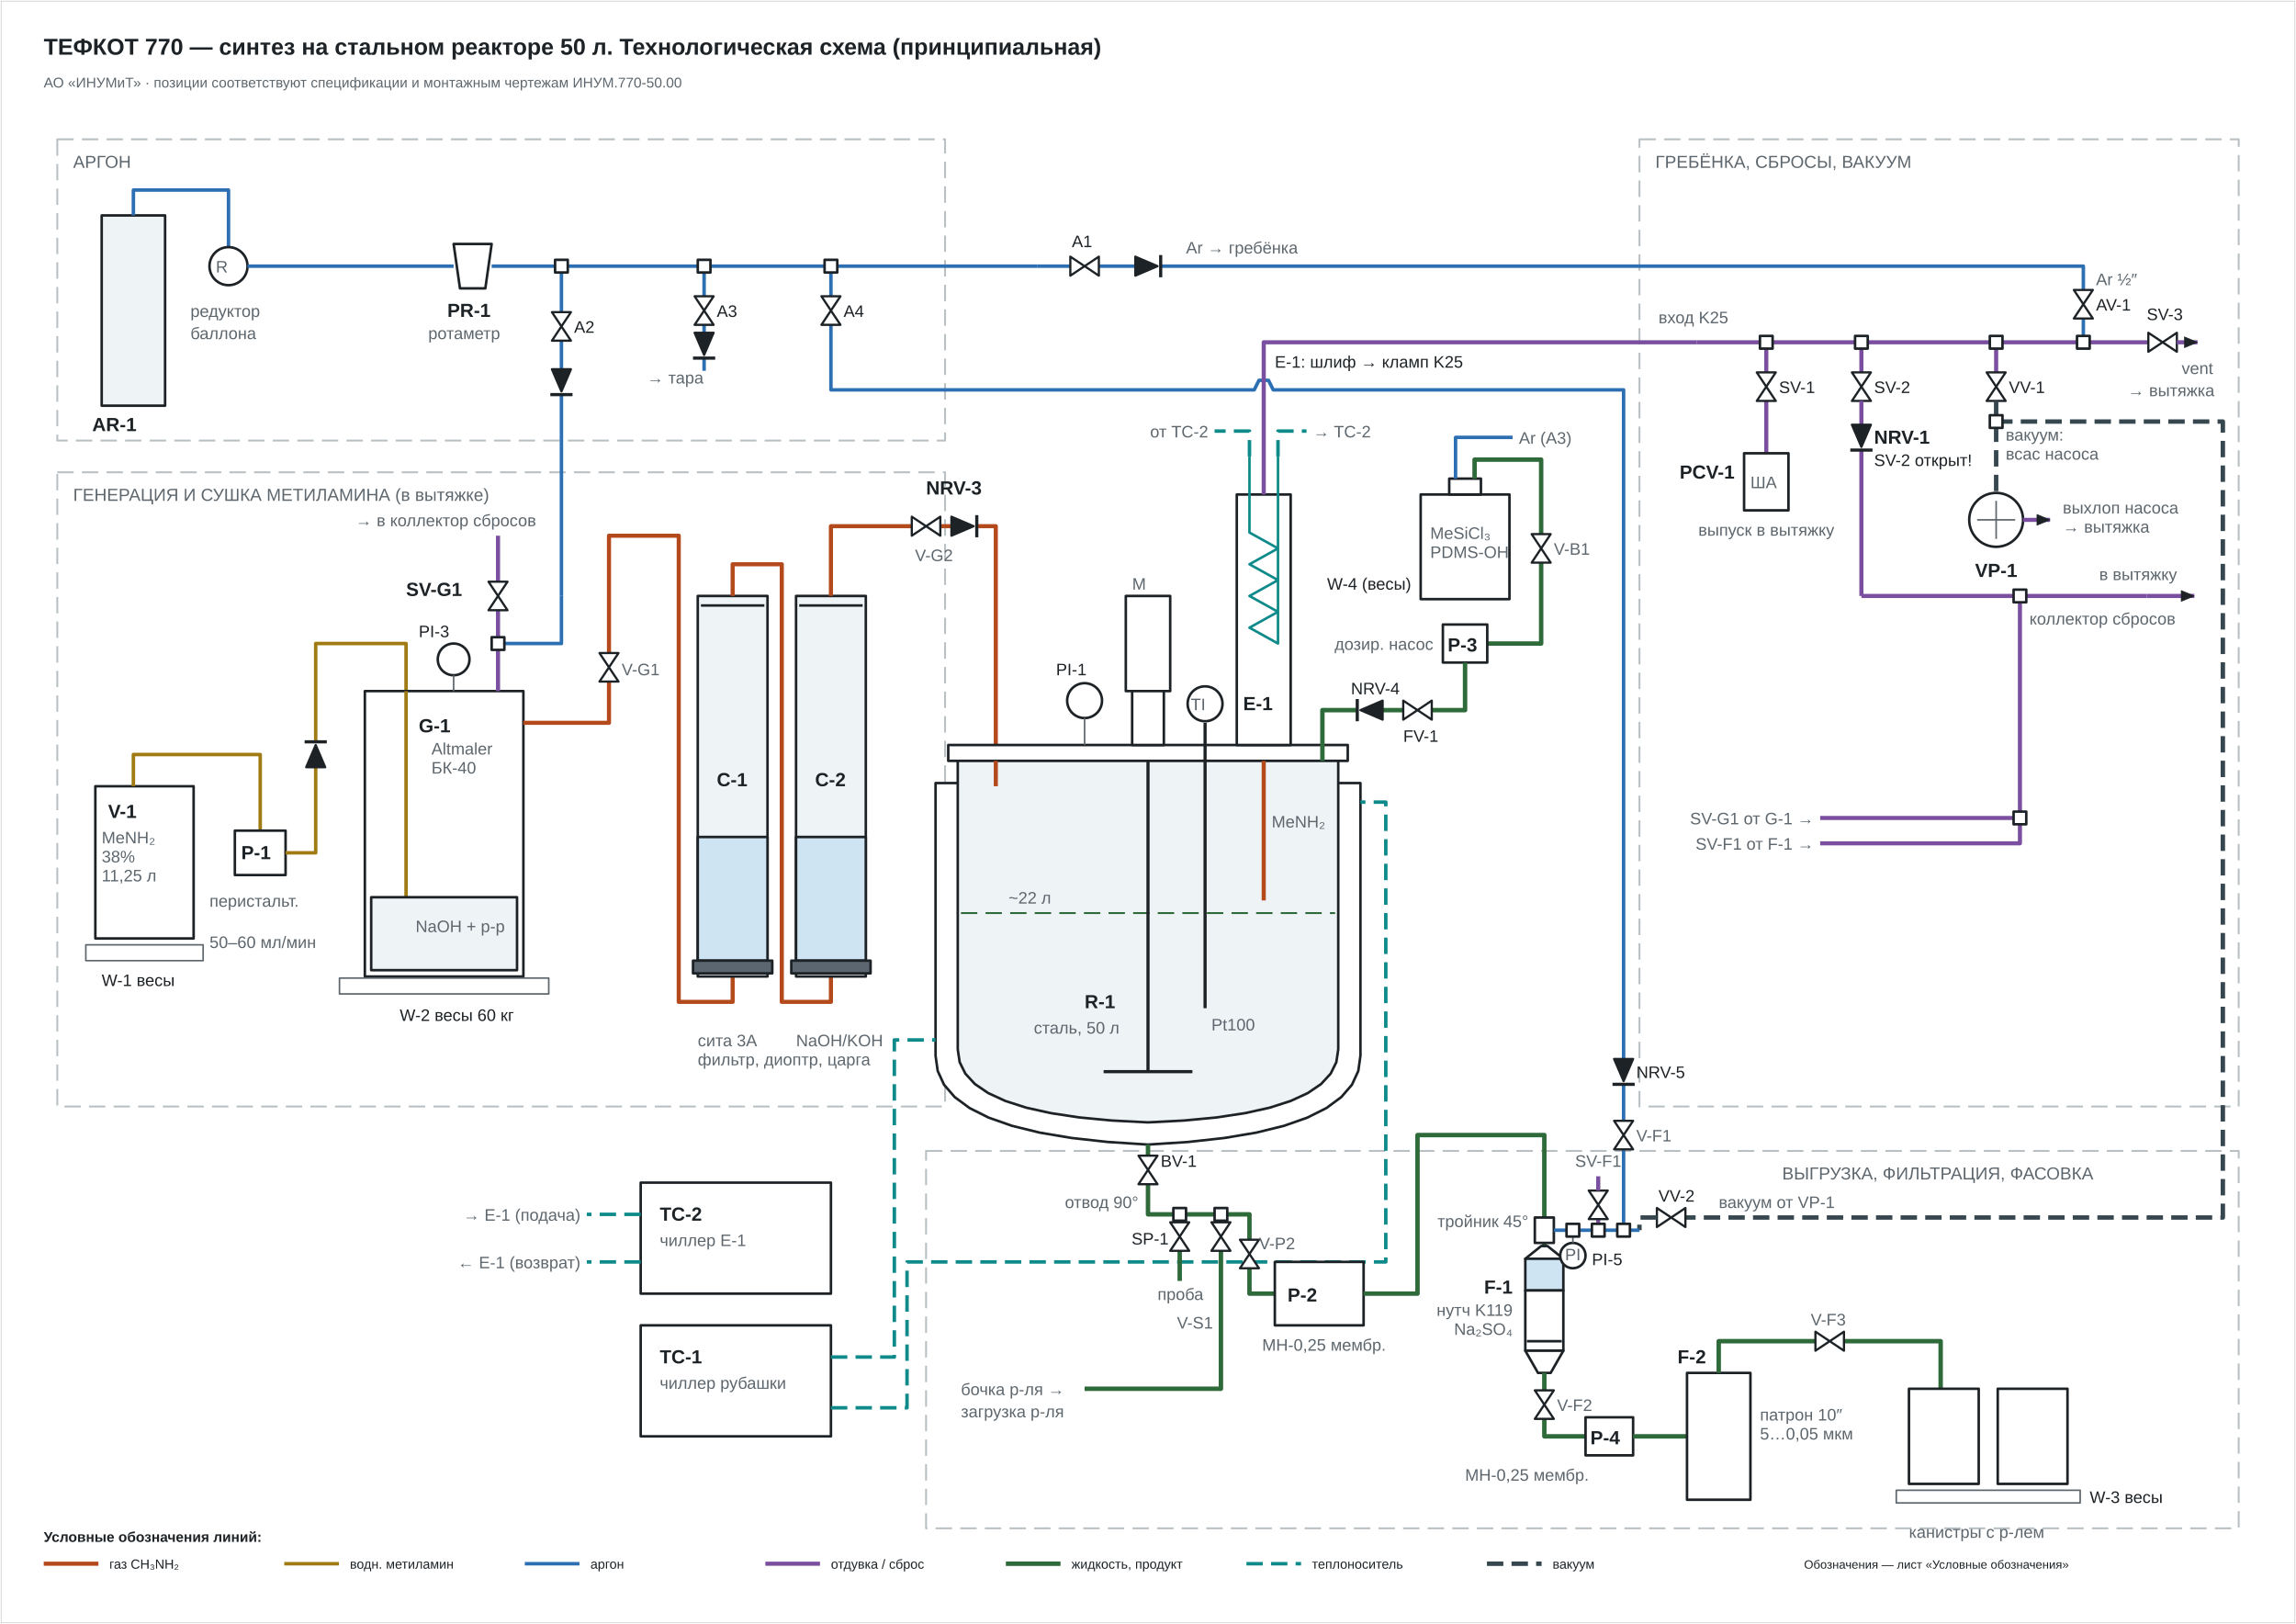
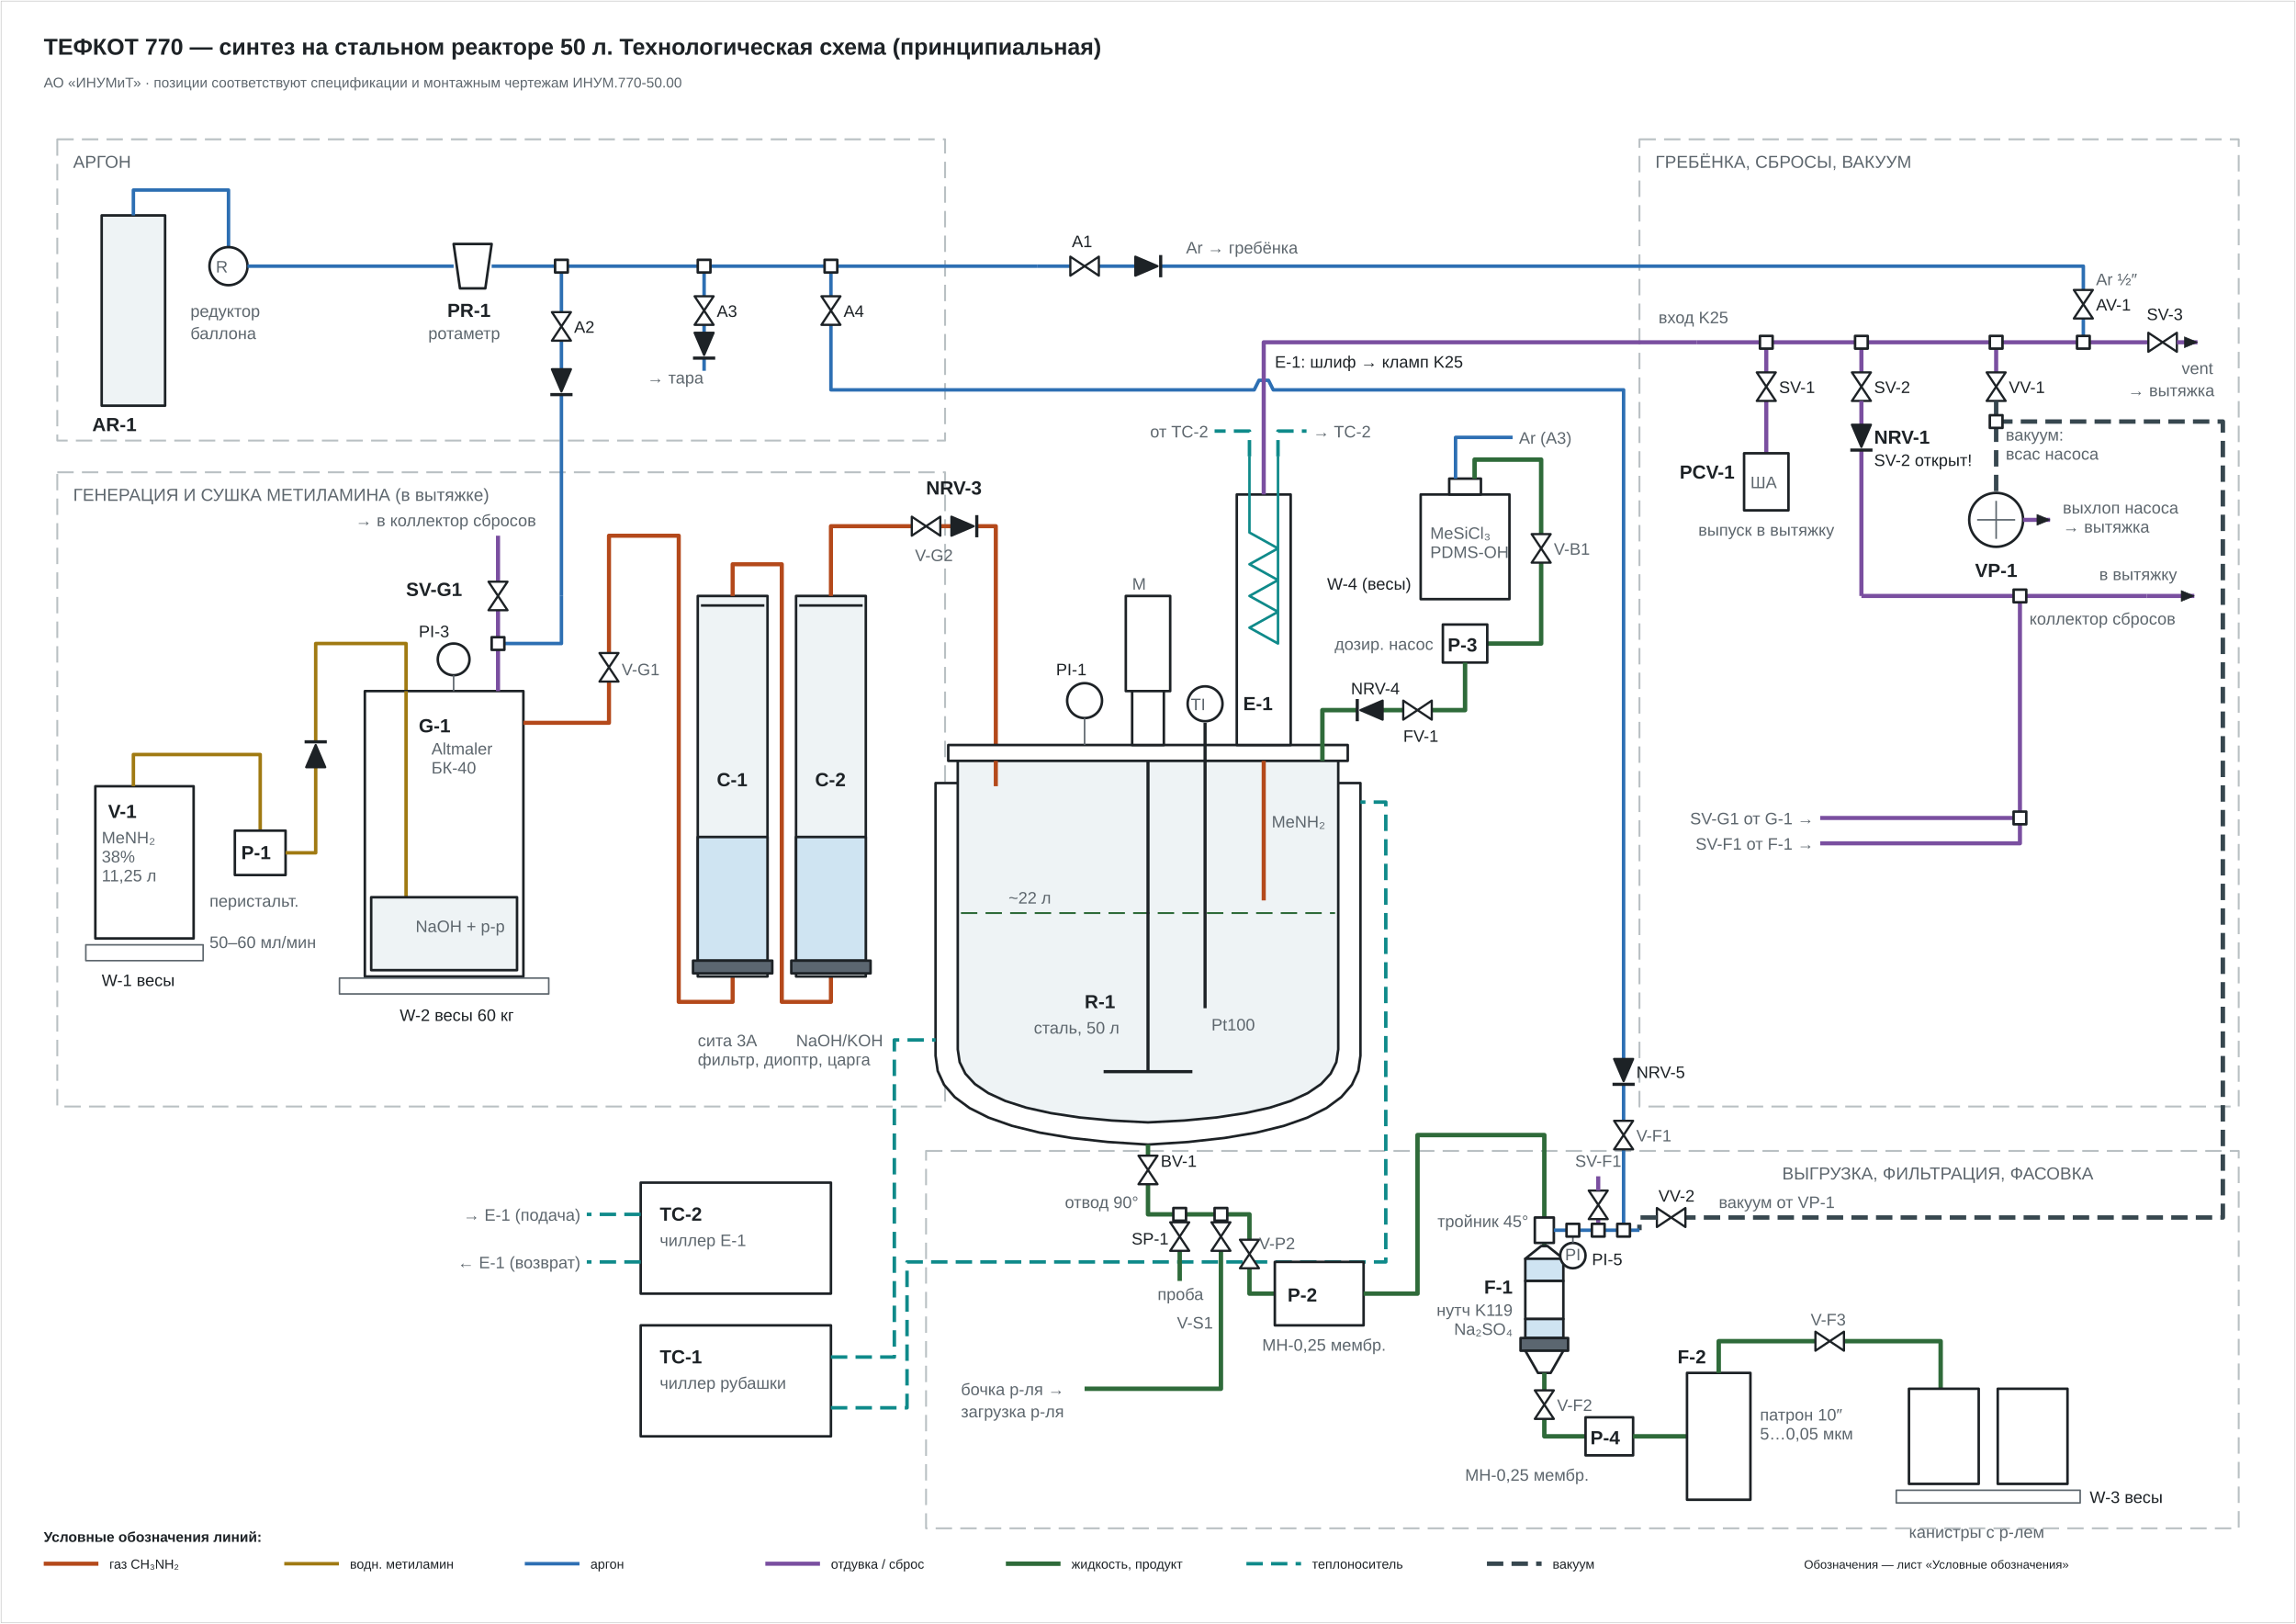
<svg xmlns="http://www.w3.org/2000/svg" viewBox="0 0 420.0 297.0" width="420.0mm" height="297.0mm" font-family="Arial, 'Liberation Sans', sans-serif">
  <rect width="100%" height="100%" fill="#fff" />
  <path d="M0.20,0.20 L419.80,0.20 L419.80,296.80 L0.20,296.80 Z" fill="none" stroke="#bbbbbb" stroke-width="0.1" stroke-linejoin="round" />
  <text x="8.00" y="10.00" font-size="4.2" text-anchor="start" fill="#1d2226" font-weight="bold">ТЕФКОТ 770 — синтез на стальном реакторе 50 л. Технологическая схема (принципиальная)</text>
  <text x="8.00" y="16.00" font-size="2.6" text-anchor="start" fill="#5d666d">АО «ИНУМиТ» · позиции соответствуют спецификации и монтажным чертежам ИНУМ.770-50.00</text>
  <path d="M10.48,25.48 L172.88,25.48 L172.88,80.58 L10.48,80.58 Z" fill="none" stroke="#b9c0c3" stroke-width="0.348" stroke-dasharray="3 1.5" stroke-linejoin="round" />
  <text x="13.38" y="30.70" font-size="3.19" text-anchor="start" fill="#5d666d">АРГОН</text>
  <path d="M10.48,86.38 L172.88,86.38 L172.88,202.38 L10.48,202.38 Z" fill="none" stroke="#b9c0c3" stroke-width="0.348" stroke-dasharray="3 1.5" stroke-linejoin="round" />
  <text x="13.38" y="91.60" font-size="3.19" text-anchor="start" fill="#5d666d">ГЕНЕРАЦИЯ И СУШКА МЕТИЛАМИНА (в вытяжке)</text>
  <path d="M299.90,25.48 L409.52,25.48 L409.52,202.38 L299.90,202.38 Z" fill="none" stroke="#b9c0c3" stroke-width="0.348" stroke-dasharray="3 1.5" stroke-linejoin="round" />
  <text x="302.80" y="30.70" font-size="3.19" text-anchor="start" fill="#5d666d">ГРЕБЁНКА, СБРОСЫ, ВАКУУМ</text>
  <path d="M169.40,210.50 L409.52,210.50 L409.52,279.52 L169.40,279.52 Z" fill="none" stroke="#b9c0c3" stroke-width="0.348" stroke-dasharray="3 1.5" stroke-linejoin="round" />
  <text x="326.00" y="215.72" font-size="3.19" text-anchor="start" fill="#5d666d">ВЫГРУЗКА, ФИЛЬТРАЦИЯ, ФАСОВКА</text>
  <path d="M18.60,39.40 L30.20,39.40 L30.20,74.20 L18.60,74.20 Z" fill="#eef3f5" stroke="#1d2226" stroke-width="0.464" stroke-linejoin="round" />
  <text x="16.86" y="78.84" font-size="3.48" text-anchor="start" fill="#1d2226" font-weight="bold">AR-1</text>
  <path d="M24.40,39.40 L24.40,34.76 L41.80,34.76 L41.80,45.20" fill="none" stroke="#2d6fb3" stroke-width="0.638" stroke-linejoin="round" />
  <circle cx="41.80" cy="48.68" r="3.48" fill="#ffffff" stroke="#1d2226" stroke-width="0.464" />
  <text x="39.48" y="49.84" font-size="3.045" text-anchor="start" fill="#5d666d">R</text>
  <text x="34.84" y="57.96" font-size="3.045" text-anchor="start" fill="#5d666d">редуктор</text>
  <text x="34.84" y="62.02" font-size="3.045" text-anchor="start" fill="#5d666d">баллона</text>
  <path d="M45.28,48.68 L82.98,48.68" fill="none" stroke="#2d6fb3" stroke-width="0.638" stroke-linejoin="round" />
  <path d="M82.98,44.62 L89.94,44.62 L88.78,52.74 L84.14,52.74 Z" fill="#ffffff" stroke="#1d2226" stroke-width="0.464" stroke-linejoin="round" />
  <text x="81.82" y="57.96" font-size="3.48" text-anchor="start" fill="#1d2226" font-weight="bold">PR-1</text>
  <text x="78.34" y="62.02" font-size="3.045" text-anchor="start" fill="#5d666d">ротаметр</text>
  <path d="M89.94,48.68 L169.40,48.68 L189.70,48.68" fill="none" stroke="#2d6fb3" stroke-width="0.638" stroke-linejoin="round" />
  <path d="M102.70,48.68 L102.70,57.09" fill="none" stroke="#2d6fb3" stroke-width="0.638" stroke-linejoin="round" />
  <path d="M102.70,62.31 L102.70,67.53" fill="none" stroke="#2d6fb3" stroke-width="0.638" stroke-linejoin="round" />
  <path d="M102.70,72.17 L102.70,109.00" fill="none" stroke="#2d6fb3" stroke-width="0.638" stroke-linejoin="round" />
  <path d="M100.96,57.09 L104.44,62.31 L100.96,62.31 L104.44,57.09 Z" fill="#ffffff" stroke="#1d2226" stroke-width="0.406" stroke-linejoin="round" />
  <text x="105.02" y="60.86" font-size="3.045" text-anchor="start" fill="#1d2226">A2</text>
  <path d="M100.96,67.53 L102.70,71.59 L104.44,67.53 Z" fill="#1d2226" stroke="#1d2226" stroke-width="0.406" stroke-linejoin="round" />
  <path d="M100.67,72.17 L104.73,72.17" fill="none" stroke="#1d2226" stroke-width="0.58" stroke-linejoin="round" />
  <path d="M128.80,48.68 L128.80,54.19" fill="none" stroke="#2d6fb3" stroke-width="0.638" stroke-linejoin="round" />
  <path d="M128.80,59.41 L128.80,60.86" fill="none" stroke="#2d6fb3" stroke-width="0.638" stroke-linejoin="round" />
  <path d="M128.80,65.50 L128.80,67.82" fill="none" stroke="#2d6fb3" stroke-width="0.638" stroke-linejoin="round" />
  <path d="M127.06,54.19 L130.54,59.41 L127.06,59.41 L130.54,54.19 Z" fill="#ffffff" stroke="#1d2226" stroke-width="0.406" stroke-linejoin="round" />
  <path d="M127.06,60.86 L128.80,64.92 L130.54,60.86 Z" fill="#1d2226" stroke="#1d2226" stroke-width="0.406" stroke-linejoin="round" />
  <path d="M126.77,65.50 L130.83,65.50" fill="none" stroke="#1d2226" stroke-width="0.58" stroke-linejoin="round" />
  <text x="131.12" y="57.96" font-size="3.045" text-anchor="start" fill="#1d2226">A3</text>
  <text x="118.36" y="70.14" font-size="3.045" text-anchor="start" fill="#5d666d">→ тара</text>
  <path d="M152.00,48.68 L152.00,54.19" fill="none" stroke="#2d6fb3" stroke-width="0.638" stroke-linejoin="round" />
  <path d="M152.00,59.41 L152.00,71.30 L229.43,71.30 L230.30,69.56 L232.04,69.56 L232.91,71.30 L297.00,71.30 L297.00,193.68" fill="none" stroke="#2d6fb3" stroke-width="0.638" stroke-linejoin="round" />
  <path d="M297.00,198.32 L297.00,204.99" fill="none" stroke="#2d6fb3" stroke-width="0.638" stroke-linejoin="round" />
  <path d="M297.00,210.21 L297.00,225.00" fill="none" stroke="#2d6fb3" stroke-width="0.638" stroke-linejoin="round" />
  <path d="M150.26,54.19 L153.74,59.41 L150.26,59.41 L153.74,54.19 Z" fill="#ffffff" stroke="#1d2226" stroke-width="0.406" stroke-linejoin="round" />
  <text x="154.32" y="57.96" font-size="3.045" text-anchor="start" fill="#1d2226">A4</text>
  <path d="M295.26,193.68 L297.00,197.74 L298.74,193.68 Z" fill="#1d2226" stroke="#1d2226" stroke-width="0.406" stroke-linejoin="round" />
  <path d="M294.97,198.32 L299.03,198.32" fill="none" stroke="#1d2226" stroke-width="0.58" stroke-linejoin="round" />
  <text x="299.32" y="197.16" font-size="3.045" text-anchor="start" fill="#1d2226">NRV-5</text>
  <path d="M295.26,204.99 L298.74,210.21 L295.26,210.21 L298.74,204.99 Z" fill="#ffffff" stroke="#1d2226" stroke-width="0.406" stroke-linejoin="round" />
  <text x="299.32" y="208.76" font-size="3.045" text-anchor="start" fill="#5d666d">V-F1</text>
  <path d="M189.70,48.68 L195.79,48.68" fill="none" stroke="#2d6fb3" stroke-width="0.638" stroke-linejoin="round" />
  <path d="M201.01,48.68 L207.68,48.68" fill="none" stroke="#2d6fb3" stroke-width="0.638" stroke-linejoin="round" />
  <path d="M212.32,48.68 L381.10,48.68 L381.10,53.03" fill="none" stroke="#2d6fb3" stroke-width="0.638" stroke-linejoin="round" />
  <path d="M381.10,58.25 L381.10,62.60" fill="none" stroke="#2d6fb3" stroke-width="0.638" stroke-linejoin="round" />
  <path d="M195.79,46.94 L201.01,50.42 L201.01,46.94 L195.79,50.42 Z" fill="#ffffff" stroke="#1d2226" stroke-width="0.406" stroke-linejoin="round" />
  <text x="196.08" y="45.20" font-size="3.045" text-anchor="start" fill="#1d2226">A1</text>
  <path d="M207.68,46.94 L211.74,48.68 L207.68,50.42 Z" fill="#1d2226" stroke="#1d2226" stroke-width="0.406" stroke-linejoin="round" />
  <path d="M212.32,46.65 L212.32,50.71" fill="none" stroke="#1d2226" stroke-width="0.58" stroke-linejoin="round" />
  <text x="216.96" y="46.36" font-size="3.045" text-anchor="start" fill="#5d666d">Ar → гребёнка</text>
  <path d="M17.44,143.80 L35.42,143.80 L35.42,171.64 L17.44,171.64 Z" fill="#ffffff" stroke="#1d2226" stroke-width="0.464" stroke-linejoin="round" />
  <text x="19.76" y="149.60" font-size="3.48" text-anchor="start" fill="#1d2226" font-weight="bold">V-1</text>
  <text x="18.60" y="154.24" font-size="3.045" text-anchor="start" fill="#5d666d">MeNH₂</text>
  <text x="18.60" y="157.72" font-size="3.045" text-anchor="start" fill="#5d666d">38%</text>
  <text x="18.60" y="161.20" font-size="3.045" text-anchor="start" fill="#5d666d">11,25 л</text>
  <path d="M15.70,172.80 L37.16,172.80 L37.16,175.70 L15.70,175.70 Z" fill="none" stroke="#5d666d" stroke-width="0.29" stroke-linejoin="round" />
  <text x="18.60" y="180.34" font-size="3.045" text-anchor="start" fill="#1d2226">W-1 весы</text>
  <path d="M24.40,143.80 L24.40,138.00 L47.60,138.00 L47.60,151.92" fill="none" stroke="#a07a12" stroke-width="0.638" stroke-linejoin="round" />
  <path d="M42.96,151.92 L52.24,151.92 L52.24,160.04 L42.96,160.04 Z" fill="#ffffff" stroke="#1d2226" stroke-width="0.464" stroke-linejoin="round" />
  <text x="44.12" y="157.14" font-size="3.48" text-anchor="start" fill="#1d2226" font-weight="bold">P-1</text>
  <text x="38.32" y="165.84" font-size="3.045" text-anchor="start" fill="#5d666d">перистальт.</text>
  <text x="38.32" y="173.38" font-size="3.045" text-anchor="start" fill="#5d666d">50–60 мл/мин</text>
  <path d="M52.24,155.98 L57.75,155.98 L57.75,140.32" fill="none" stroke="#a07a12" stroke-width="0.638" stroke-linejoin="round" />
  <path d="M57.75,135.68 L57.75,117.70 L74.28,117.70 L74.28,126.40" fill="none" stroke="#a07a12" stroke-width="0.638" stroke-linejoin="round" />
  <path d="M56.01,140.32 L57.75,136.26 L59.49,140.32 Z" fill="#1d2226" stroke="#1d2226" stroke-width="0.406" stroke-linejoin="round" />
  <path d="M55.72,135.68 L59.78,135.68" fill="none" stroke="#1d2226" stroke-width="0.58" stroke-linejoin="round" />
  <path d="M66.74,126.40 L95.74,126.40 L95.74,178.60 L66.74,178.60 Z" fill="#ffffff" stroke="#1d2226" stroke-width="0.464" stroke-linejoin="round" />
  <path d="M74.28,126.40 L74.28,172.80" fill="none" stroke="#a07a12" stroke-width="0.638" stroke-linejoin="round" />
  <path d="M67.90,164.10 L94.58,164.10 L94.58,177.44 L67.90,177.44 Z" fill="#eef3f5" stroke="#1d2226" stroke-width="0.464" stroke-linejoin="round" />
  <text x="76.02" y="170.48" font-size="3.045" text-anchor="start" fill="#5d666d">NaOH + р-р</text>
  <text x="76.60" y="133.94" font-size="3.48" text-anchor="start" fill="#1d2226" font-weight="bold">G-1</text>
  <text x="78.92" y="138.00" font-size="3.045" text-anchor="start" fill="#5d666d">Altmaler</text>
  <text x="78.92" y="141.48" font-size="3.045" text-anchor="start" fill="#5d666d">БК-40</text>
  <path d="M62.10,178.89 L100.38,178.89 L100.38,181.79 L62.10,181.79 Z" fill="none" stroke="#5d666d" stroke-width="0.29" stroke-linejoin="round" />
  <text x="73.12" y="186.72" font-size="3.045" text-anchor="start" fill="#1d2226">W-2 весы 60 кг</text>
  <path d="M91.10,126.40 L91.10,111.61" fill="none" stroke="#7a4fa0" stroke-width="0.754" stroke-linejoin="round" />
  <path d="M91.10,106.39 L91.10,97.98" fill="none" stroke="#7a4fa0" stroke-width="0.754" stroke-linejoin="round" />
  <path d="M89.36,106.39 L92.84,111.61 L89.36,111.61 L92.84,106.39 Z" fill="#ffffff" stroke="#1d2226" stroke-width="0.406" stroke-linejoin="round" />
  <text x="74.28" y="109.00" font-size="3.48" text-anchor="start" fill="#1d2226" font-weight="bold">SV-G1</text>
  <text x="65.00" y="96.24" font-size="3.045" text-anchor="start" fill="#5d666d">→ в коллектор сбросов</text>
  <circle cx="82.98" cy="120.60" r="2.90" fill="#ffffff" stroke="#1d2226" stroke-width="0.464" />
  <path d="M82.98,123.50 L82.98,126.40" fill="none" stroke="#5d666d" stroke-width="0.29" stroke-linejoin="round" />
  <text x="76.60" y="116.54" font-size="3.045" text-anchor="start" fill="#1d2226">PI-3</text>
  <path d="M102.70,109.00 L102.70,117.70 L91.10,117.70" fill="none" stroke="#2d6fb3" stroke-width="0.638" stroke-linejoin="round" />
  <path d="M95.74,132.20 L111.40,132.20 L111.40,124.66" fill="none" stroke="#b4491b" stroke-width="0.754" stroke-linejoin="round" />
  <path d="M111.40,119.44 L111.40,97.98 L124.16,97.98 L124.16,183.24 L134.02,183.24 L134.02,178.60" fill="none" stroke="#b4491b" stroke-width="0.754" stroke-linejoin="round" />
  <path d="M109.66,119.44 L113.14,124.66 L109.66,124.66 L113.14,119.44 Z" fill="#ffffff" stroke="#1d2226" stroke-width="0.406" stroke-linejoin="round" />
  <text x="113.72" y="123.50" font-size="3.045" text-anchor="start" fill="#5d666d">V-G1</text>
  <path d="M127.64,109.00 L140.40,109.00 L140.40,178.60 L127.64,178.60 Z" fill="#eef3f5" stroke="#1d2226" stroke-width="0.464" stroke-linejoin="round" />
  <path d="M127.64,153.08 L140.40,153.08 L140.40,175.70 L127.64,175.70 Z" fill="#cfe4f2" stroke="#1d2226" stroke-width="0.464" stroke-linejoin="round" />
  <path d="M126.77,175.70 L141.27,175.70 L141.27,178.02 L126.77,178.02 Z" fill="#5b6670" stroke="#1d2226" stroke-width="0.464" stroke-linejoin="round" />
  <path d="M128.22,110.74 L139.82,110.74" fill="none" stroke="#1d2226" stroke-width="0.464" stroke-linejoin="round" />
  <text x="131.12" y="143.80" font-size="3.48" text-anchor="start" fill="#1d2226" font-weight="bold">C-1</text>
  <text x="127.64" y="191.36" font-size="3.045" text-anchor="start" fill="#5d666d">сита 3A</text>
  <text x="127.64" y="194.84" font-size="3.045" text-anchor="start" fill="#5d666d">фильтр, диоптр, царга</text>
  <path d="M134.02,109.00 L134.02,103.20 L143.01,103.20 L143.01,183.24 L152.00,183.24 L152.00,178.60" fill="none" stroke="#b4491b" stroke-width="0.754" stroke-linejoin="round" />
  <path d="M145.62,109.00 L158.38,109.00 L158.38,178.60 L145.62,178.60 Z" fill="#eef3f5" stroke="#1d2226" stroke-width="0.464" stroke-linejoin="round" />
  <path d="M145.62,153.08 L158.38,153.08 L158.38,175.70 L145.62,175.70 Z" fill="#cfe4f2" stroke="#1d2226" stroke-width="0.464" stroke-linejoin="round" />
  <path d="M144.75,175.70 L159.25,175.70 L159.25,178.02 L144.75,178.02 Z" fill="#5b6670" stroke="#1d2226" stroke-width="0.464" stroke-linejoin="round" />
  <path d="M146.20,110.74 L157.80,110.74" fill="none" stroke="#1d2226" stroke-width="0.464" stroke-linejoin="round" />
  <text x="149.10" y="143.80" font-size="3.48" text-anchor="start" fill="#1d2226" font-weight="bold">C-2</text>
  <text x="145.62" y="191.36" font-size="3.045" text-anchor="start" fill="#5d666d">NaOH/KOH</text>
  <path d="M152.00,109.00 L152.00,96.24 L166.79,96.24" fill="none" stroke="#b4491b" stroke-width="0.754" stroke-linejoin="round" />
  <path d="M172.01,96.24 L174.04,96.24" fill="none" stroke="#b4491b" stroke-width="0.754" stroke-linejoin="round" />
  <path d="M178.68,96.24 L182.16,96.24 L182.16,136.26" fill="none" stroke="#b4491b" stroke-width="0.754" stroke-linejoin="round" />
  <path d="M166.79,94.50 L172.01,97.98 L172.01,94.50 L166.79,97.98 Z" fill="#ffffff" stroke="#1d2226" stroke-width="0.406" stroke-linejoin="round" />
  <text x="167.37" y="102.62" font-size="3.045" text-anchor="start" fill="#5d666d">V-G2</text>
  <path d="M174.04,94.50 L178.10,96.24 L174.04,97.98 Z" fill="#1d2226" stroke="#1d2226" stroke-width="0.406" stroke-linejoin="round" />
  <path d="M178.68,94.21 L178.68,98.27" fill="none" stroke="#1d2226" stroke-width="0.58" stroke-linejoin="round" />
  <text x="169.40" y="90.44" font-size="3.48" text-anchor="start" fill="#1d2226" font-weight="bold">NRV-3</text>
  <path d="M171.14,143.22 L171.14,193.10 L171.53,195.87 L172.69,198.39 L174.64,200.65 L177.36,202.66 L180.85,204.41 L185.13,205.91 L190.18,207.15 L196.01,208.13 L202.62,208.86 L210.00,209.34 L217.38,208.86 L223.99,208.13 L229.82,207.15 L234.87,205.91 L239.14,204.41 L242.64,202.66 L245.36,200.65 L247.31,198.39 L248.47,195.87 L248.86,193.10 L248.86,143.22 Z" fill="#ffffff" stroke="#1d2226" stroke-width="0.464" stroke-linejoin="round" />
  <path d="M175.20,138.00 L175.20,191.94 L175.55,194.27 L176.59,196.37 L178.33,198.26 L180.77,199.92 L183.90,201.36 L187.73,202.59 L192.25,203.59 L197.47,204.38 L203.39,204.94 L210.00,205.28 L216.61,204.94 L222.53,204.38 L227.75,203.59 L232.27,202.59 L236.10,201.36 L239.23,199.92 L241.67,198.26 L243.41,196.37 L244.45,194.27 L244.80,191.94 L244.80,138.00 Z" fill="#eef3f5" stroke="#1d2226" stroke-width="0.464" stroke-linejoin="round" />
  <path d="M173.46,136.26 L246.54,136.26 L246.54,139.16 L173.46,139.16 Z" fill="#ffffff" stroke="#1d2226" stroke-width="0.464" stroke-linejoin="round" />
  <path d="M175.78,167.00 L244.22,167.00" fill="none" stroke="#2f6b3a" stroke-width="0.348" stroke-dasharray="3 1.5" stroke-linejoin="round" />
  <text x="184.48" y="165.26" font-size="3.045" text-anchor="start" fill="#5d666d">~22 л</text>
  <text x="198.40" y="184.40" font-size="3.48" text-anchor="start" fill="#1d2226" font-weight="bold">R-1</text>
  <text x="189.12" y="189.04" font-size="3.045" text-anchor="start" fill="#5d666d">сталь, 50 л</text>
  <path d="M182.16,139.16 L182.16,143.80" fill="none" stroke="#b4491b" stroke-width="0.754" stroke-linejoin="round" />
  <path d="M231.17,139.16 L231.17,164.68" fill="none" stroke="#b4491b" stroke-width="0.754" stroke-linejoin="round" />
  <text x="232.62" y="151.34" font-size="3.045" text-anchor="start" fill="#5d666d">MeNH₂</text>
  <circle cx="198.40" cy="128.14" r="3.19" fill="#ffffff" stroke="#1d2226" stroke-width="0.464" />
  <path d="M198.40,131.33 L198.40,136.26" fill="none" stroke="#5d666d" stroke-width="0.29" stroke-linejoin="round" />
  <text x="193.18" y="123.50" font-size="3.045" text-anchor="start" fill="#1d2226">PI-1</text>
  <path d="M205.94,109.00 L214.06,109.00 L214.06,126.40 L205.94,126.40 Z" fill="#ffffff" stroke="#1d2226" stroke-width="0.464" stroke-linejoin="round" />
  <text x="207.10" y="107.84" font-size="3.045" text-anchor="start" fill="#5d666d">M</text>
  <path d="M207.10,126.40 L212.90,126.40 L212.90,136.26 L207.10,136.26 Z" fill="#ffffff" stroke="#1d2226" stroke-width="0.464" stroke-linejoin="round" />
  <path d="M210.00,139.16 L210.00,196.00" fill="none" stroke="#1d2226" stroke-width="0.58" stroke-linejoin="round" />
  <path d="M201.88,196.00 L218.12,196.00" fill="none" stroke="#1d2226" stroke-width="0.58" stroke-linejoin="round" />
  <path d="M220.44,132.20 L220.44,184.40" fill="none" stroke="#1d2226" stroke-width="0.58" stroke-linejoin="round" />
  <circle cx="220.44" cy="128.72" r="3.19" fill="#ffffff" stroke="#1d2226" stroke-width="0.464" />
  <text x="217.83" y="129.88" font-size="3.045" text-anchor="start" fill="#5d666d">TI</text>
  <text x="221.60" y="188.46" font-size="3.045" text-anchor="start" fill="#5d666d">Pt100</text>
  <path d="M226.24,90.44 L236.10,90.44 L236.10,136.26 L226.24,136.26 Z" fill="#ffffff" stroke="#1d2226" stroke-width="0.464" stroke-linejoin="round" />
  <path d="M228.56,83.48 L228.56,97.40 L233.78,100.30 L228.56,103.20 L233.78,106.10 L228.56,109.00 L233.78,111.90 L228.56,114.80 L233.78,117.70 L233.78,83.48" fill="none" stroke="#0f8a8a" stroke-width="0.464" stroke-linejoin="round" />
  <path d="M228.56,83.48 L228.56,78.84 L222.18,78.84" fill="none" stroke="#0f8a8a" stroke-width="0.638" stroke-dasharray="3 1.5" stroke-linejoin="round" />
  <path d="M233.78,83.48 L233.78,78.84 L239.00,78.84" fill="none" stroke="#0f8a8a" stroke-width="0.638" stroke-dasharray="3 1.5" stroke-linejoin="round" />
  <text x="240.16" y="80.00" font-size="3.045" text-anchor="start" fill="#5d666d">→ TC-2</text>
  <text x="221.02" y="80.00" font-size="3.045" text-anchor="end" fill="#5d666d">от TC-2</text>
  <text x="227.40" y="129.88" font-size="3.48" text-anchor="start" fill="#1d2226" font-weight="bold">E-1</text>
  <path d="M259.88,90.44 L276.12,90.44 L276.12,109.58 L259.88,109.58 Z" fill="#ffffff" stroke="#1d2226" stroke-width="0.464" stroke-linejoin="round" />
  <path d="M265.10,87.54 L270.90,87.54 L270.90,90.44 L265.10,90.44 Z" fill="#ffffff" stroke="#1d2226" stroke-width="0.464" stroke-linejoin="round" />
  <text x="261.62" y="98.56" font-size="3.045" text-anchor="start" fill="#5d666d">MeSiCl₃</text>
  <text x="261.62" y="102.04" font-size="3.045" text-anchor="start" fill="#5d666d">PDMS-OH</text>
  <text x="258.14" y="107.84" font-size="3.045" text-anchor="end" fill="#1d2226">W-4 (весы)</text>
  <path d="M266.26,87.54 L266.26,80.00 L276.70,80.00" fill="none" stroke="#2d6fb3" stroke-width="0.638" stroke-linejoin="round" />
  <text x="277.86" y="81.16" font-size="3.045" text-anchor="start" fill="#5d666d">Ar (A3)</text>
  <path d="M269.74,87.54 L269.74,84.06 L281.92,84.06 L281.92,97.69" fill="none" stroke="#2f6b3a" stroke-width="0.812" stroke-linejoin="round" />
  <path d="M281.92,102.91 L281.92,117.70 L272.06,117.70" fill="none" stroke="#2f6b3a" stroke-width="0.812" stroke-linejoin="round" />
  <path d="M280.18,97.69 L283.66,102.91 L280.18,102.91 L283.66,97.69 Z" fill="#ffffff" stroke="#1d2226" stroke-width="0.406" stroke-linejoin="round" />
  <text x="284.24" y="101.46" font-size="3.045" text-anchor="start" fill="#5d666d">V-B1</text>
  <path d="M263.94,114.22 L272.06,114.22 L272.06,121.18 L263.94,121.18 Z" fill="#ffffff" stroke="#1d2226" stroke-width="0.464" stroke-linejoin="round" />
  <text x="264.81" y="119.15" font-size="3.48" text-anchor="start" fill="#1d2226" font-weight="bold">P-3</text>
  <text x="262.20" y="118.86" font-size="3.045" text-anchor="end" fill="#5d666d">дозир. насос</text>
  <path d="M268.00,121.18 L268.00,129.88 L261.91,129.88" fill="none" stroke="#2f6b3a" stroke-width="0.812" stroke-linejoin="round" />
  <path d="M256.69,129.88 L252.92,129.88" fill="none" stroke="#2f6b3a" stroke-width="0.812" stroke-linejoin="round" />
  <path d="M248.28,129.88 L241.90,129.88 L241.90,139.16" fill="none" stroke="#2f6b3a" stroke-width="0.812" stroke-linejoin="round" />
  <path d="M256.69,128.14 L261.91,131.62 L261.91,128.14 L256.69,131.62 Z" fill="#ffffff" stroke="#1d2226" stroke-width="0.406" stroke-linejoin="round" />
  <text x="256.69" y="135.68" font-size="3.045" text-anchor="start" fill="#1d2226">FV-1</text>
  <path d="M252.92,128.14 L248.86,129.88 L252.92,131.62 Z" fill="#1d2226" stroke="#1d2226" stroke-width="0.406" stroke-linejoin="round" />
  <path d="M248.28,127.85 L248.28,131.91" fill="none" stroke="#1d2226" stroke-width="0.58" stroke-linejoin="round" />
  <text x="247.12" y="126.98" font-size="3.045" text-anchor="start" fill="#1d2226">NRV-4</text>
  <path d="M231.17,90.44 L231.17,62.60 L310.34,62.60" fill="none" stroke="#7a4fa0" stroke-width="0.754" stroke-linejoin="round" />
  <text x="233.20" y="67.24" font-size="3.045" text-anchor="start" fill="#1d2226">E-1: шлиф → кламп K25</text>
  <path d="M117.20,242.40 L152.00,242.40 L152.00,262.70 L117.20,262.70 Z" fill="#ffffff" stroke="#1d2226" stroke-width="0.464" stroke-linejoin="round" />
  <text x="120.68" y="249.36" font-size="3.48" text-anchor="start" fill="#1d2226" font-weight="bold">TC-1</text>
  <text x="120.68" y="254.00" font-size="3.045" text-anchor="start" fill="#5d666d">чиллер рубашки</text>
  <path d="M117.20,216.30 L152.00,216.30 L152.00,236.60 L117.20,236.60 Z" fill="#ffffff" stroke="#1d2226" stroke-width="0.464" stroke-linejoin="round" />
  <text x="120.68" y="223.26" font-size="3.48" text-anchor="start" fill="#1d2226" font-weight="bold">TC-2</text>
  <text x="120.68" y="227.90" font-size="3.045" text-anchor="start" fill="#5d666d">чиллер E-1</text>
  <path d="M117.20,222.10 L107.34,222.10" fill="none" stroke="#0f8a8a" stroke-width="0.638" stroke-dasharray="3 1.5" stroke-linejoin="round" />
  <text x="106.18" y="223.26" font-size="3.045" text-anchor="end" fill="#5d666d">→ E-1 (подача)</text>
  <path d="M117.20,230.80 L107.34,230.80" fill="none" stroke="#0f8a8a" stroke-width="0.638" stroke-dasharray="3 1.5" stroke-linejoin="round" />
  <text x="106.18" y="231.96" font-size="3.045" text-anchor="end" fill="#5d666d">← E-1 (возврат)</text>
  <path d="M152.00,248.20 L163.60,248.20 L163.60,190.20 L171.14,190.20" fill="none" stroke="#0f8a8a" stroke-width="0.638" stroke-dasharray="3 1.5" stroke-linejoin="round" />
  <path d="M152.00,257.48 L165.92,257.48 L165.92,230.80 L253.50,230.80 L253.50,146.70 L248.86,146.70" fill="none" stroke="#0f8a8a" stroke-width="0.638" stroke-dasharray="3 1.5" stroke-linejoin="round" />
  <path d="M310.34,62.60 L392.99,62.60" fill="none" stroke="#7a4fa0" stroke-width="0.754" stroke-linejoin="round" />
  <text x="303.38" y="59.12" font-size="3.045" text-anchor="start" fill="#5d666d">вход K25</text>
  <path d="M323.10,62.60 L323.10,68.11" fill="none" stroke="#7a4fa0" stroke-width="0.754" stroke-linejoin="round" />
  <path d="M323.10,73.33 L323.10,82.90" fill="none" stroke="#7a4fa0" stroke-width="0.754" stroke-linejoin="round" />
  <path d="M321.36,68.11 L324.84,73.33 L321.36,73.33 L324.84,68.11 Z" fill="#ffffff" stroke="#1d2226" stroke-width="0.406" stroke-linejoin="round" />
  <text x="325.42" y="71.88" font-size="3.045" text-anchor="start" fill="#1d2226">SV-1</text>
  <path d="M319.04,82.90 L327.16,82.90 L327.16,93.34 L319.04,93.34 Z" fill="#ffffff" stroke="#1d2226" stroke-width="0.464" stroke-linejoin="round" />
  <text x="320.20" y="89.28" font-size="3.045" text-anchor="start" fill="#5d666d">ША</text>
  <text x="317.30" y="87.54" font-size="3.48" text-anchor="end" fill="#1d2226" font-weight="bold">PCV-1</text>
  <text x="323.10" y="97.98" font-size="3.045" text-anchor="middle" fill="#5d666d">выпуск в вытяжку</text>
  <path d="M340.50,62.60 L340.50,68.11" fill="none" stroke="#7a4fa0" stroke-width="0.754" stroke-linejoin="round" />
  <path d="M338.76,68.11 L342.24,73.33 L338.76,73.33 L342.24,68.11 Z" fill="#ffffff" stroke="#1d2226" stroke-width="0.406" stroke-linejoin="round" />
  <text x="342.82" y="71.88" font-size="3.045" text-anchor="start" fill="#1d2226">SV-2</text>
  <path d="M340.50,73.33 L340.50,77.68" fill="none" stroke="#7a4fa0" stroke-width="0.754" stroke-linejoin="round" />
  <path d="M340.50,82.32 L340.50,109.00" fill="none" stroke="#7a4fa0" stroke-width="0.754" stroke-linejoin="round" />
  <path d="M338.76,77.68 L340.50,81.74 L342.24,77.68 Z" fill="#1d2226" stroke="#1d2226" stroke-width="0.406" stroke-linejoin="round" />
  <path d="M338.47,82.32 L342.53,82.32" fill="none" stroke="#1d2226" stroke-width="0.58" stroke-linejoin="round" />
  <text x="342.82" y="81.16" font-size="3.48" text-anchor="start" fill="#1d2226" font-weight="bold">NRV-1</text>
  <text x="342.82" y="85.22" font-size="3.045" text-anchor="start" fill="#1d2226">SV-2 открыт!</text>
  <path d="M365.15,62.60 L365.15,68.11" fill="none" stroke="#7a4fa0" stroke-width="0.754" stroke-linejoin="round" />
  <path d="M363.41,68.11 L366.89,73.33 L363.41,73.33 L366.89,68.11 Z" fill="#ffffff" stroke="#1d2226" stroke-width="0.406" stroke-linejoin="round" />
  <text x="367.47" y="71.88" font-size="3.045" text-anchor="start" fill="#1d2226">VV-1</text>
  <path d="M365.15,73.33 L365.15,90.15" fill="none" stroke="#37474f" stroke-width="0.812" stroke-dasharray="3 1.5" stroke-linejoin="round" />
  <path d="M365.15,77.10 L406.62,77.10 L406.62,222.68 L308.31,222.68" fill="none" stroke="#37474f" stroke-width="0.812" stroke-dasharray="3 1.5" stroke-linejoin="round" />
  <path d="M303.09,220.94 L308.31,224.42 L308.31,220.94 L303.09,224.42 Z" fill="#ffffff" stroke="#1d2226" stroke-width="0.406" stroke-linejoin="round" />
  <path d="M303.09,222.68 L299.90,222.68 L299.90,225.00" fill="none" stroke="#37474f" stroke-width="0.812" stroke-dasharray="3 1.5" stroke-linejoin="round" />
  <text x="303.38" y="219.78" font-size="3.045" text-anchor="start" fill="#1d2226">VV-2</text>
  <text x="314.40" y="220.94" font-size="3.045" text-anchor="start" fill="#5d666d">вакуум от VP-1</text>
  <text x="366.89" y="80.58" font-size="3.045" text-anchor="start" fill="#5d666d">вакуум:</text>
  <text x="366.89" y="84.06" font-size="3.045" text-anchor="start" fill="#5d666d">всас насоса</text>
  <circle cx="365.15" cy="95.08" r="4.93" fill="#ffffff" stroke="#1d2226" stroke-width="0.464" />
  <path d="M361.67,95.08 L368.63,95.08" fill="none" stroke="#5d666d" stroke-width="0.29" stroke-linejoin="round" />
  <path d="M365.15,91.60 L365.15,98.56" fill="none" stroke="#5d666d" stroke-width="0.29" stroke-linejoin="round" />
  <text x="365.15" y="105.52" font-size="3.48" text-anchor="middle" fill="#1d2226" font-weight="bold">VP-1</text>
  <path d="M370.08,95.08 L375.01,95.08" fill="none" stroke="#7a4fa0" stroke-width="0.754" stroke-linejoin="round" />
  <path d="M375.01,95.08 L372.61,96.08 L372.61,94.08 Z" fill="#1d2226" stroke="#1d2226" stroke-width="0.1" stroke-linejoin="round" />
  <text x="377.33" y="93.92" font-size="3.045" text-anchor="start" fill="#5d666d">выхлоп насоса</text>
  <text x="377.33" y="97.40" font-size="3.045" text-anchor="start" fill="#5d666d">→ вытяжка</text>
  <path d="M379.36,53.03 L382.84,58.25 L379.36,58.25 L382.84,53.03 Z" fill="#ffffff" stroke="#1d2226" stroke-width="0.406" stroke-linejoin="round" />
  <text x="383.42" y="56.80" font-size="3.045" text-anchor="start" fill="#1d2226">AV-1</text>
  <text x="383.42" y="52.16" font-size="3.045" text-anchor="start" fill="#5d666d">Ar ½″</text>
  <path d="M392.99,60.86 L398.21,64.34 L398.21,60.86 L392.99,64.34 Z" fill="#ffffff" stroke="#1d2226" stroke-width="0.406" stroke-linejoin="round" />
  <text x="392.70" y="58.54" font-size="3.045" text-anchor="start" fill="#1d2226">SV-3</text>
  <path d="M398.21,62.60 L401.98,62.60" fill="none" stroke="#7a4fa0" stroke-width="0.754" stroke-linejoin="round" />
  <path d="M401.98,62.60 L399.58,63.60 L399.58,61.60 Z" fill="#1d2226" stroke="#1d2226" stroke-width="0.1" stroke-linejoin="round" />
  <text x="399.08" y="68.40" font-size="3.045" text-anchor="start" fill="#5d666d">vent</text>
  <text x="389.22" y="72.46" font-size="3.045" text-anchor="start" fill="#5d666d">→ вытяжка</text>
  <path d="M340.50,109.00 L392.70,109.00" fill="none" stroke="#7a4fa0" stroke-width="0.754" stroke-linejoin="round" />
  <path d="M392.70,109.00 L401.40,109.00" fill="none" stroke="#7a4fa0" stroke-width="0.754" stroke-linejoin="round" />
  <path d="M401.40,109.00 L399.00,110.00 L399.00,108.00 Z" fill="#1d2226" stroke="#1d2226" stroke-width="0.1" stroke-linejoin="round" />
  <text x="371.24" y="114.22" font-size="3.045" text-anchor="start" fill="#5d666d">коллектор сбросов</text>
  <text x="384.00" y="106.10" font-size="3.045" text-anchor="start" fill="#5d666d">в вытяжку</text>
  <text x="331.80" y="150.76" font-size="3.045" text-anchor="end" fill="#5d666d">SV-G1 от G-1 →</text>
  <path d="M332.96,149.60 L369.50,149.60" fill="none" stroke="#7a4fa0" stroke-width="0.754" stroke-linejoin="round" />
  <text x="331.80" y="155.40" font-size="3.045" text-anchor="end" fill="#5d666d">SV-F1 от F-1 →</text>
  <path d="M332.96,154.24 L369.50,154.24 L369.50,109.00" fill="none" stroke="#7a4fa0" stroke-width="0.754" stroke-linejoin="round" />
  <path d="M210.00,209.34 L210.00,211.37" fill="none" stroke="#2f6b3a" stroke-width="0.812" stroke-linejoin="round" />
  <path d="M210.00,216.59 L210.00,222.10 L228.56,222.10 L228.56,226.74" fill="none" stroke="#2f6b3a" stroke-width="0.812" stroke-linejoin="round" />
  <path d="M228.56,231.96 L228.56,236.60 L233.20,236.60" fill="none" stroke="#2f6b3a" stroke-width="0.812" stroke-linejoin="round" />
  <path d="M226.82,226.74 L230.30,231.96 L226.82,231.96 L230.30,226.74 Z" fill="#ffffff" stroke="#1d2226" stroke-width="0.406" stroke-linejoin="round" />
  <text x="230.30" y="228.48" font-size="3.045" text-anchor="start" fill="#5d666d">V-P2</text>
  <path d="M208.26,211.37 L211.74,216.59 L208.26,216.59 L211.74,211.37 Z" fill="#ffffff" stroke="#1d2226" stroke-width="0.406" stroke-linejoin="round" />
  <text x="212.32" y="213.40" font-size="3.045" text-anchor="start" fill="#1d2226">BV-1</text>
  <text x="208.26" y="220.94" font-size="3.045" text-anchor="end" fill="#5d666d">отвод 90°</text>
  <path d="M215.80,222.10 L215.80,223.55" fill="none" stroke="#2f6b3a" stroke-width="0.812" stroke-linejoin="round" />
  <path d="M215.80,228.77 L215.80,234.28" fill="none" stroke="#2f6b3a" stroke-width="0.812" stroke-linejoin="round" />
  <path d="M214.06,223.55 L217.54,228.77 L214.06,228.77 L217.54,223.55 Z" fill="#ffffff" stroke="#1d2226" stroke-width="0.406" stroke-linejoin="round" />
  <text x="213.77" y="227.61" font-size="3.045" text-anchor="end" fill="#1d2226">SP-1</text>
  <text x="211.74" y="237.76" font-size="3.045" text-anchor="start" fill="#5d666d">проба</text>
  <path d="M223.34,222.10 L223.34,223.55" fill="none" stroke="#2f6b3a" stroke-width="0.812" stroke-linejoin="round" />
  <path d="M223.34,228.77 L223.34,254.00 L198.40,254.00" fill="none" stroke="#2f6b3a" stroke-width="0.812" stroke-linejoin="round" />
  <path d="M221.60,223.55 L225.08,228.77 L221.60,228.77 L225.08,223.55 Z" fill="#ffffff" stroke="#1d2226" stroke-width="0.406" stroke-linejoin="round" />
  <text x="221.89" y="242.98" font-size="3.045" text-anchor="end" fill="#5d666d">V-S1</text>
  <text x="175.78" y="255.16" font-size="3.045" text-anchor="start" fill="#5d666d">бочка р-ля →</text>
  <text x="175.78" y="259.22" font-size="3.045" text-anchor="start" fill="#5d666d">загрузка р-ля</text>
  <path d="M233.20,230.80 L249.44,230.80 L249.44,242.40 L233.20,242.40 Z" fill="#ffffff" stroke="#1d2226" stroke-width="0.464" stroke-linejoin="round" />
  <text x="235.52" y="238.05" font-size="3.48" text-anchor="start" fill="#1d2226" font-weight="bold">P-2</text>
  <text x="230.88" y="247.04" font-size="3.045" text-anchor="start" fill="#5d666d">МН-0,25 мембр.</text>
  <path d="M249.44,236.60 L259.30,236.60 L259.30,207.60 L282.50,207.60 L282.50,227.90" fill="none" stroke="#2f6b3a" stroke-width="0.812" stroke-linejoin="round" />
  <path d="M281.92,227.90 L283.08,227.90 L285.98,230.22 L279.02,230.22 Z" fill="#ffffff" stroke="#1d2226" stroke-width="0.464" stroke-linejoin="round" />
-   <path d="M279.02,230.22 L285.98,230.22 L285.98,236.02 L279.02,236.02 Z" fill="#cfe4f2" stroke="#1d2226" stroke-width="0.464" stroke-linejoin="round" />
-   <path d="M279.02,236.02 L285.98,236.02 L285.98,247.04 L279.02,247.04 Z" fill="#ffffff" stroke="#1d2226" stroke-width="0.464" stroke-linejoin="round" />
-   <path d="M279.31,245.30 L285.69,245.30" fill="none" stroke="#1d2226" stroke-width="0.464" stroke-linejoin="round" />
+   <path d="M279.02,230.22 L285.98,230.22 L285.98,234.28 L279.02,234.28 Z" fill="#cfe4f2" stroke="#1d2226" stroke-width="0.464" stroke-linejoin="round" />
+   <path d="M279.02,234.28 L285.98,234.28 L285.98,241.24 L279.02,241.24 Z" fill="#ffffff" stroke="#1d2226" stroke-width="0.464" stroke-linejoin="round" />
+   <path d="M279.02,241.24 L285.98,241.24 L285.98,244.72 L279.02,244.72 Z" fill="#cfe4f2" stroke="#1d2226" stroke-width="0.464" stroke-linejoin="round" />
+   <path d="M278.15,244.72 L286.85,244.72 L286.85,247.04 L278.15,247.04 Z" fill="#5b6670" stroke="#1d2226" stroke-width="0.464" stroke-linejoin="round" />
  <path d="M279.02,247.04 L285.98,247.04 L283.66,251.10 L281.34,251.10 Z" fill="#ffffff" stroke="#1d2226" stroke-width="0.464" stroke-linejoin="round" />
  <text x="276.70" y="236.60" font-size="3.48" text-anchor="end" fill="#1d2226" font-weight="bold">F-1</text>
  <text x="276.70" y="240.66" font-size="3.045" text-anchor="end" fill="#5d666d">нутч K119</text>
  <text x="276.70" y="244.14" font-size="3.045" text-anchor="end" fill="#5d666d">Na₂SO₄</text>
  <path d="M280.76,222.68 L284.24,222.68 L284.24,227.32 L280.76,227.32 Z" fill="#ffffff" stroke="#1d2226" stroke-width="0.464" stroke-linejoin="round" />
  <path d="M284.24,225.00 L299.90,225.00" fill="none" stroke="#2d6fb3" stroke-width="0.638" stroke-linejoin="round" />
  <text x="279.60" y="224.42" font-size="3.045" text-anchor="end" fill="#5d666d">тройник 45°</text>
  <circle cx="287.72" cy="229.64" r="2.32" fill="#ffffff" stroke="#1d2226" stroke-width="0.464" />
  <text x="287.72" y="230.51" font-size="3.045" text-anchor="middle" fill="#5d666d">PI</text>
  <path d="M287.72,225.00 L287.72,227.32" fill="none" stroke="#5d666d" stroke-width="0.29" stroke-linejoin="round" />
  <text x="291.20" y="231.38" font-size="3.045" text-anchor="start" fill="#1d2226">PI-5</text>
  <path d="M292.36,225.00 L292.36,222.97" fill="none" stroke="#7a4fa0" stroke-width="0.754" stroke-linejoin="round" />
  <path d="M290.62,217.75 L294.10,222.97 L290.62,222.97 L294.10,217.75 Z" fill="#ffffff" stroke="#1d2226" stroke-width="0.406" stroke-linejoin="round" />
  <path d="M292.36,217.75 L292.36,215.14" fill="none" stroke="#7a4fa0" stroke-width="0.754" stroke-linejoin="round" />
  <text x="292.36" y="213.40" font-size="3.045" text-anchor="middle" fill="#5d666d">SV-F1</text>
  <path d="M282.50,251.10 L282.50,254.29" fill="none" stroke="#2f6b3a" stroke-width="0.812" stroke-linejoin="round" />
  <path d="M282.50,259.51 L282.50,262.70 L290.04,262.70" fill="none" stroke="#2f6b3a" stroke-width="0.812" stroke-linejoin="round" />
  <path d="M290.04,259.22 L298.74,259.22 L298.74,266.18 L290.04,266.18 Z" fill="#ffffff" stroke="#1d2226" stroke-width="0.464" stroke-linejoin="round" />
  <text x="290.91" y="264.15" font-size="3.48" text-anchor="start" fill="#1d2226" font-weight="bold">P-4</text>
  <text x="268.00" y="270.82" font-size="3.045" text-anchor="start" fill="#5d666d">МН-0,25 мембр.</text>
  <path d="M298.74,262.70 L308.60,262.70" fill="none" stroke="#2f6b3a" stroke-width="0.812" stroke-linejoin="round" />
  <path d="M280.76,254.29 L284.24,259.51 L280.76,259.51 L284.24,254.29 Z" fill="#ffffff" stroke="#1d2226" stroke-width="0.406" stroke-linejoin="round" />
  <text x="284.82" y="258.06" font-size="3.045" text-anchor="start" fill="#5d666d">V-F2</text>
  <path d="M308.60,251.10 L320.20,251.10 L320.20,274.30 L308.60,274.30 Z" fill="#ffffff" stroke="#1d2226" stroke-width="0.464" stroke-linejoin="round" />
  <text x="306.86" y="249.36" font-size="3.48" text-anchor="start" fill="#1d2226" font-weight="bold">F-2</text>
  <text x="321.94" y="259.80" font-size="3.045" text-anchor="start" fill="#5d666d">патрон 10″</text>
  <text x="321.94" y="263.28" font-size="3.045" text-anchor="start" fill="#5d666d">5…0,05 мкм</text>
  <path d="M314.40,251.10 L314.40,245.30 L332.09,245.30" fill="none" stroke="#2f6b3a" stroke-width="0.812" stroke-linejoin="round" />
  <path d="M337.31,245.30 L355.00,245.30 L355.00,254.00" fill="none" stroke="#2f6b3a" stroke-width="0.812" stroke-linejoin="round" />
  <path d="M332.09,243.56 L337.31,247.04 L337.31,243.56 L332.09,247.04 Z" fill="#ffffff" stroke="#1d2226" stroke-width="0.406" stroke-linejoin="round" />
  <text x="331.22" y="242.40" font-size="3.045" text-anchor="start" fill="#5d666d">V-F3</text>
  <path d="M349.20,254.00 L361.96,254.00 L361.96,271.40 L349.20,271.40 Z" fill="#ffffff" stroke="#1d2226" stroke-width="0.464" stroke-linejoin="round" />
  <path d="M365.44,254.00 L378.20,254.00 L378.20,271.40 L365.44,271.40 Z" fill="#ffffff" stroke="#1d2226" stroke-width="0.464" stroke-linejoin="round" />
  <path d="M346.88,272.56 L380.52,272.56 L380.52,274.88 L346.88,274.88 Z" fill="none" stroke="#5d666d" stroke-width="0.29" stroke-linejoin="round" />
  <text x="382.26" y="274.88" font-size="3.045" text-anchor="start" fill="#1d2226">W-3 весы</text>
  <text x="349.20" y="281.26" font-size="3.045" text-anchor="start" fill="#5d666d">канистры с р-лем</text>
  <path d="M101.54,47.52 L103.86,47.52 L103.86,49.84 L101.54,49.84 Z" fill="#ffffff" stroke="#1d2226" stroke-width="0.464" stroke-linejoin="round" />
  <path d="M127.64,47.52 L129.96,47.52 L129.96,49.84 L127.64,49.84 Z" fill="#ffffff" stroke="#1d2226" stroke-width="0.464" stroke-linejoin="round" />
  <path d="M150.84,47.52 L153.16,47.52 L153.16,49.84 L150.84,49.84 Z" fill="#ffffff" stroke="#1d2226" stroke-width="0.464" stroke-linejoin="round" />
  <path d="M321.94,61.44 L324.26,61.44 L324.26,63.76 L321.94,63.76 Z" fill="#ffffff" stroke="#1d2226" stroke-width="0.464" stroke-linejoin="round" />
  <path d="M339.34,61.44 L341.66,61.44 L341.66,63.76 L339.34,63.76 Z" fill="#ffffff" stroke="#1d2226" stroke-width="0.464" stroke-linejoin="round" />
  <path d="M363.99,61.44 L366.31,61.44 L366.31,63.76 L363.99,63.76 Z" fill="#ffffff" stroke="#1d2226" stroke-width="0.464" stroke-linejoin="round" />
  <path d="M379.94,61.44 L382.26,61.44 L382.26,63.76 L379.94,63.76 Z" fill="#ffffff" stroke="#1d2226" stroke-width="0.464" stroke-linejoin="round" />
  <path d="M363.99,75.94 L366.31,75.94 L366.31,78.26 L363.99,78.26 Z" fill="#ffffff" stroke="#1d2226" stroke-width="0.464" stroke-linejoin="round" />
  <path d="M368.34,107.84 L370.66,107.84 L370.66,110.16 L368.34,110.16 Z" fill="#ffffff" stroke="#1d2226" stroke-width="0.464" stroke-linejoin="round" />
  <path d="M368.34,148.44 L370.66,148.44 L370.66,150.76 L368.34,150.76 Z" fill="#ffffff" stroke="#1d2226" stroke-width="0.464" stroke-linejoin="round" />
  <path d="M286.56,223.84 L288.88,223.84 L288.88,226.16 L286.56,226.16 Z" fill="#ffffff" stroke="#1d2226" stroke-width="0.464" stroke-linejoin="round" />
  <path d="M291.20,223.84 L293.52,223.84 L293.52,226.16 L291.20,226.16 Z" fill="#ffffff" stroke="#1d2226" stroke-width="0.464" stroke-linejoin="round" />
  <path d="M295.84,223.84 L298.16,223.84 L298.16,226.16 L295.84,226.16 Z" fill="#ffffff" stroke="#1d2226" stroke-width="0.464" stroke-linejoin="round" />
  <path d="M222.18,220.94 L224.50,220.94 L224.50,223.26 L222.18,223.26 Z" fill="#ffffff" stroke="#1d2226" stroke-width="0.464" stroke-linejoin="round" />
  <path d="M214.64,220.94 L216.96,220.94 L216.96,223.26 L214.64,223.26 Z" fill="#ffffff" stroke="#1d2226" stroke-width="0.464" stroke-linejoin="round" />
  <path d="M89.94,116.54 L92.26,116.54 L92.26,118.86 L89.94,118.86 Z" fill="#ffffff" stroke="#1d2226" stroke-width="0.464" stroke-linejoin="round" />
  <text x="8.00" y="282.00" font-size="2.6" text-anchor="start" fill="#1d2226" font-weight="bold">Условные обозначения линий:</text>
  <path d="M8.00,286.00 L18.00,286.00" fill="none" stroke="#b4491b" stroke-width="0.754" stroke-linejoin="round" />
  <text x="20.00" y="286.90" font-size="2.4" text-anchor="start" fill="#1d2226">газ CH₃NH₂</text>
  <path d="M52.00,286.00 L62.00,286.00" fill="none" stroke="#a07a12" stroke-width="0.638" stroke-linejoin="round" />
  <text x="64.00" y="286.90" font-size="2.4" text-anchor="start" fill="#1d2226">водн. метиламин</text>
  <path d="M96.00,286.00 L106.00,286.00" fill="none" stroke="#2d6fb3" stroke-width="0.638" stroke-linejoin="round" />
  <text x="108.00" y="286.90" font-size="2.4" text-anchor="start" fill="#1d2226">аргон</text>
  <path d="M140.00,286.00 L150.00,286.00" fill="none" stroke="#7a4fa0" stroke-width="0.754" stroke-linejoin="round" />
  <text x="152.00" y="286.90" font-size="2.4" text-anchor="start" fill="#1d2226">отдувка / сброс</text>
  <path d="M184.00,286.00 L194.00,286.00" fill="none" stroke="#2f6b3a" stroke-width="0.812" stroke-linejoin="round" />
  <text x="196.00" y="286.90" font-size="2.4" text-anchor="start" fill="#1d2226">жидкость, продукт</text>
  <path d="M228.00,286.00 L238.00,286.00" fill="none" stroke="#0f8a8a" stroke-width="0.638" stroke-dasharray="3 1.5" stroke-linejoin="round" />
  <text x="240.00" y="286.90" font-size="2.4" text-anchor="start" fill="#1d2226">теплоноситель</text>
  <path d="M272.00,286.00 L282.00,286.00" fill="none" stroke="#37474f" stroke-width="0.812" stroke-dasharray="3 1.5" stroke-linejoin="round" />
  <text x="284.00" y="286.90" font-size="2.4" text-anchor="start" fill="#1d2226">вакуум</text>
  <text x="330.00" y="286.90" font-size="2.2" text-anchor="start" fill="#1d2226">Обозначения — лист «Условные обозначения»</text>
</svg>
